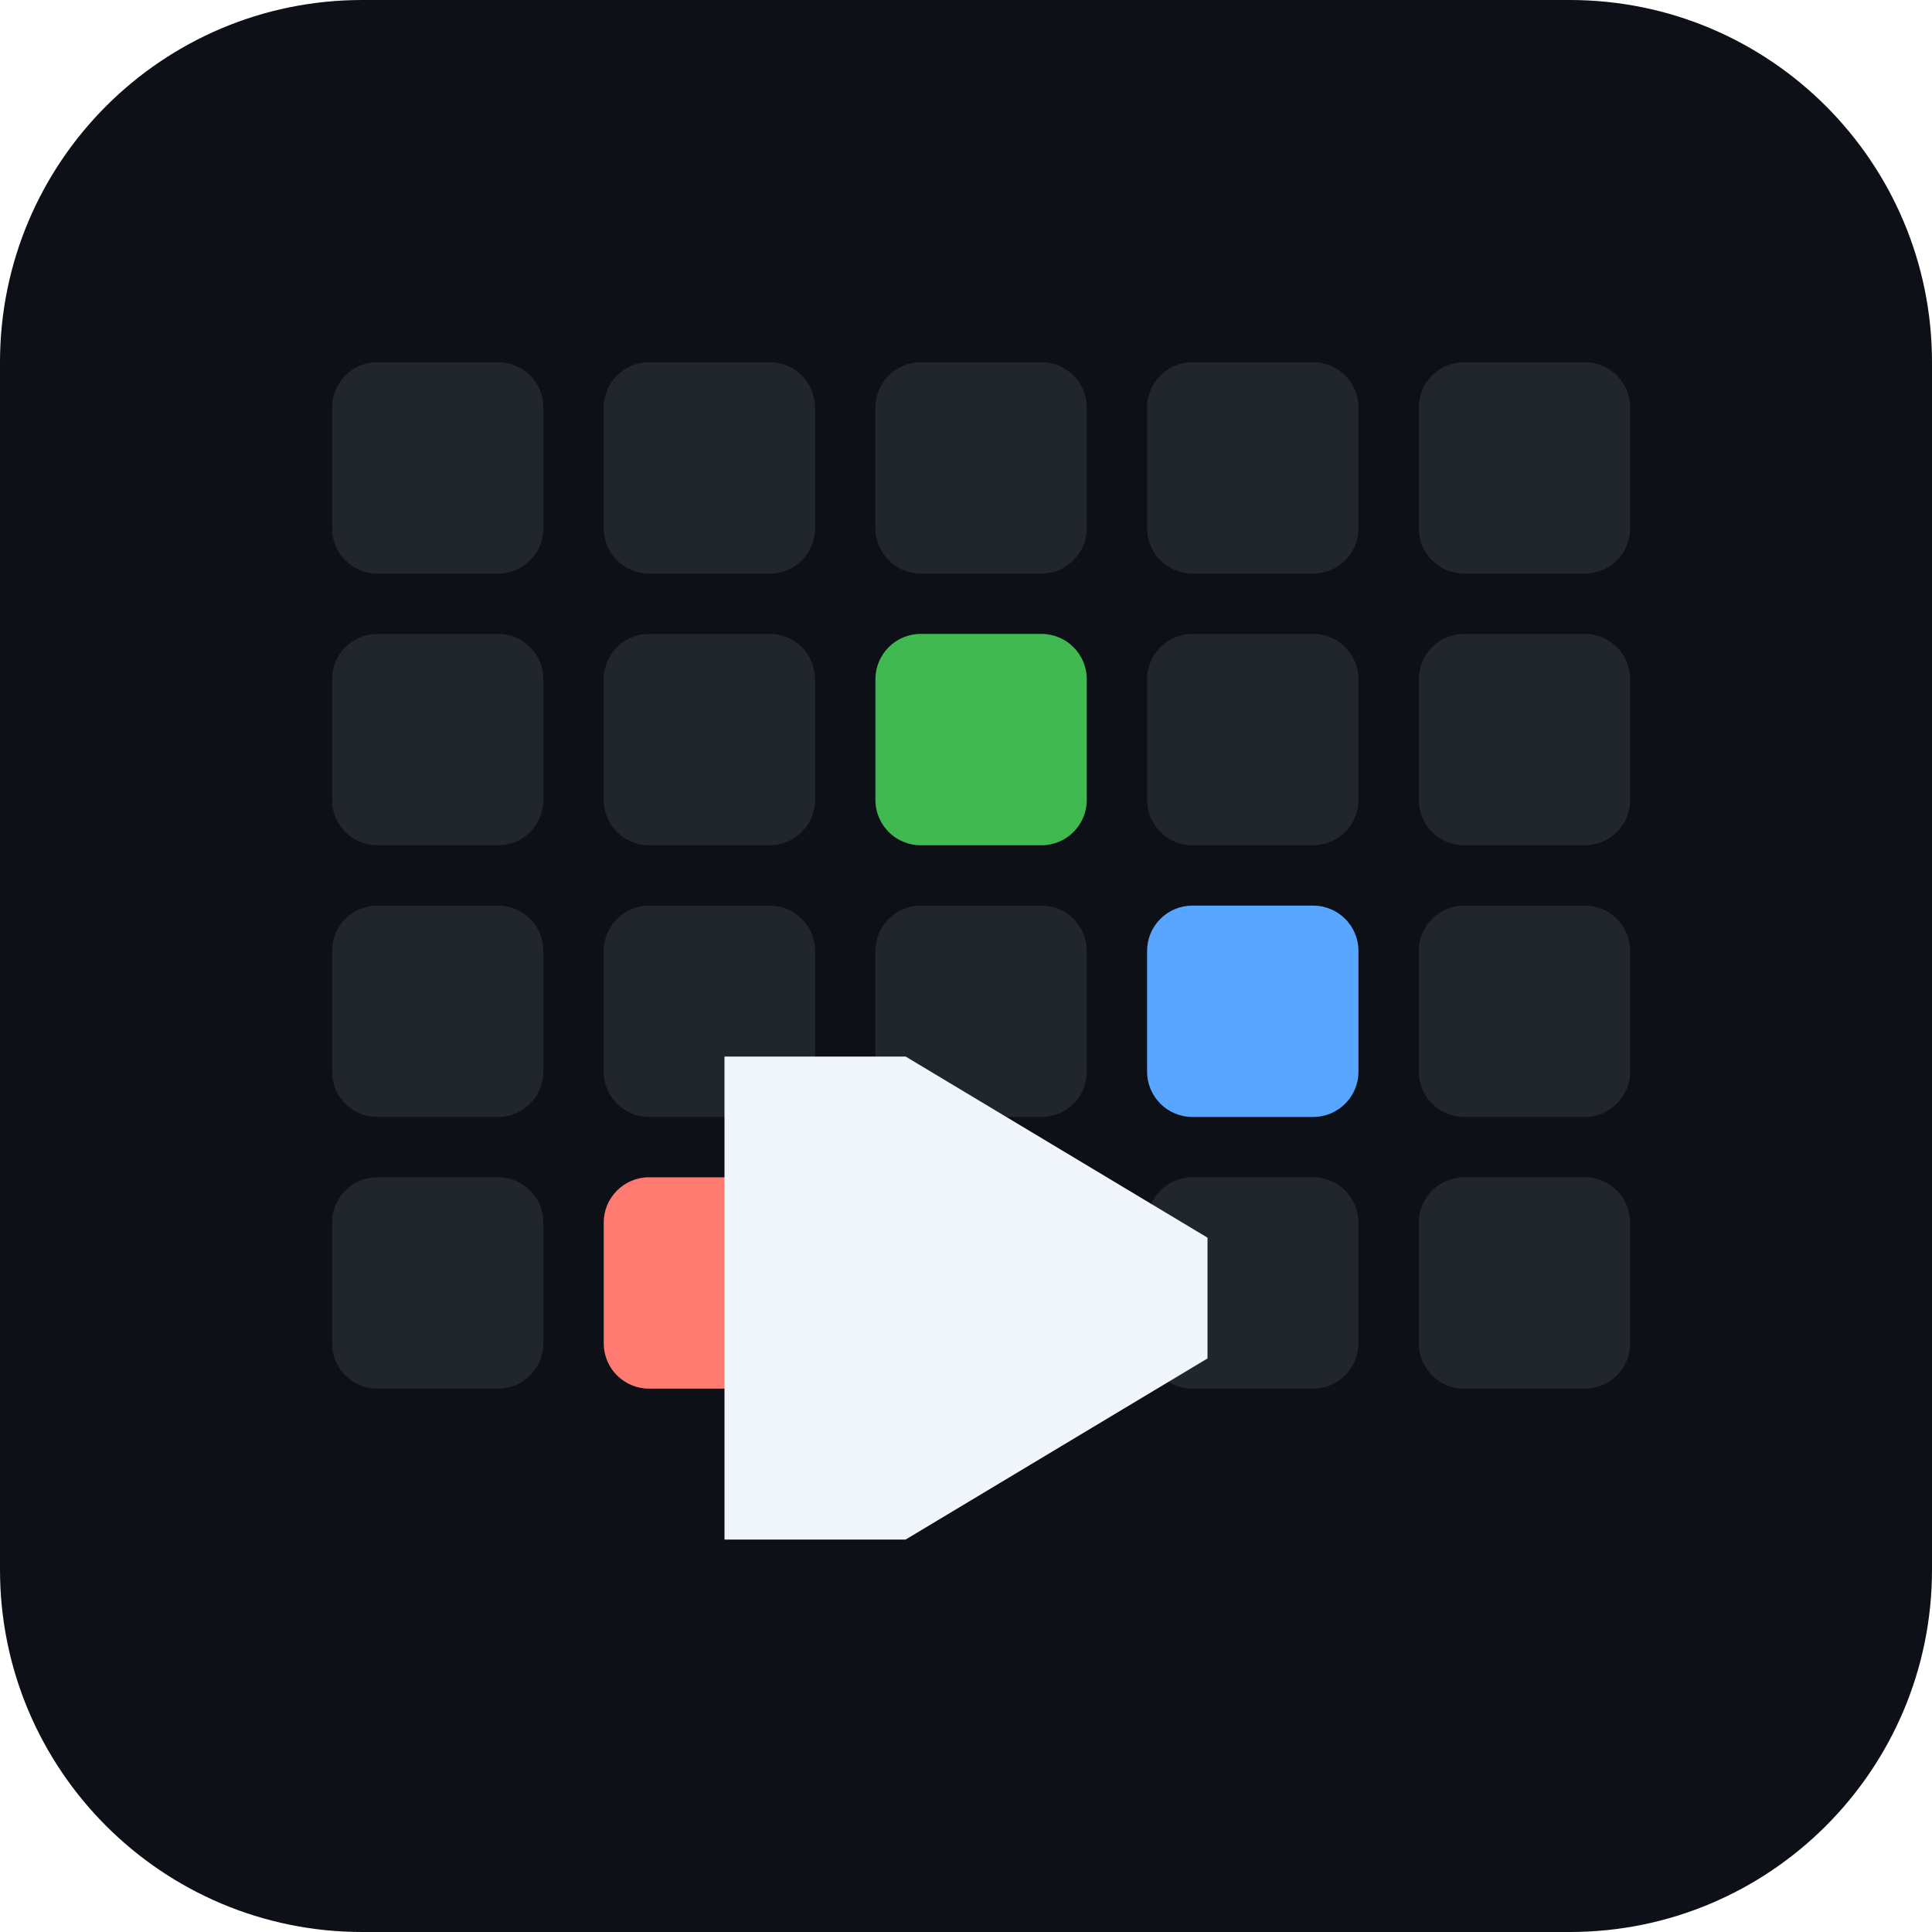
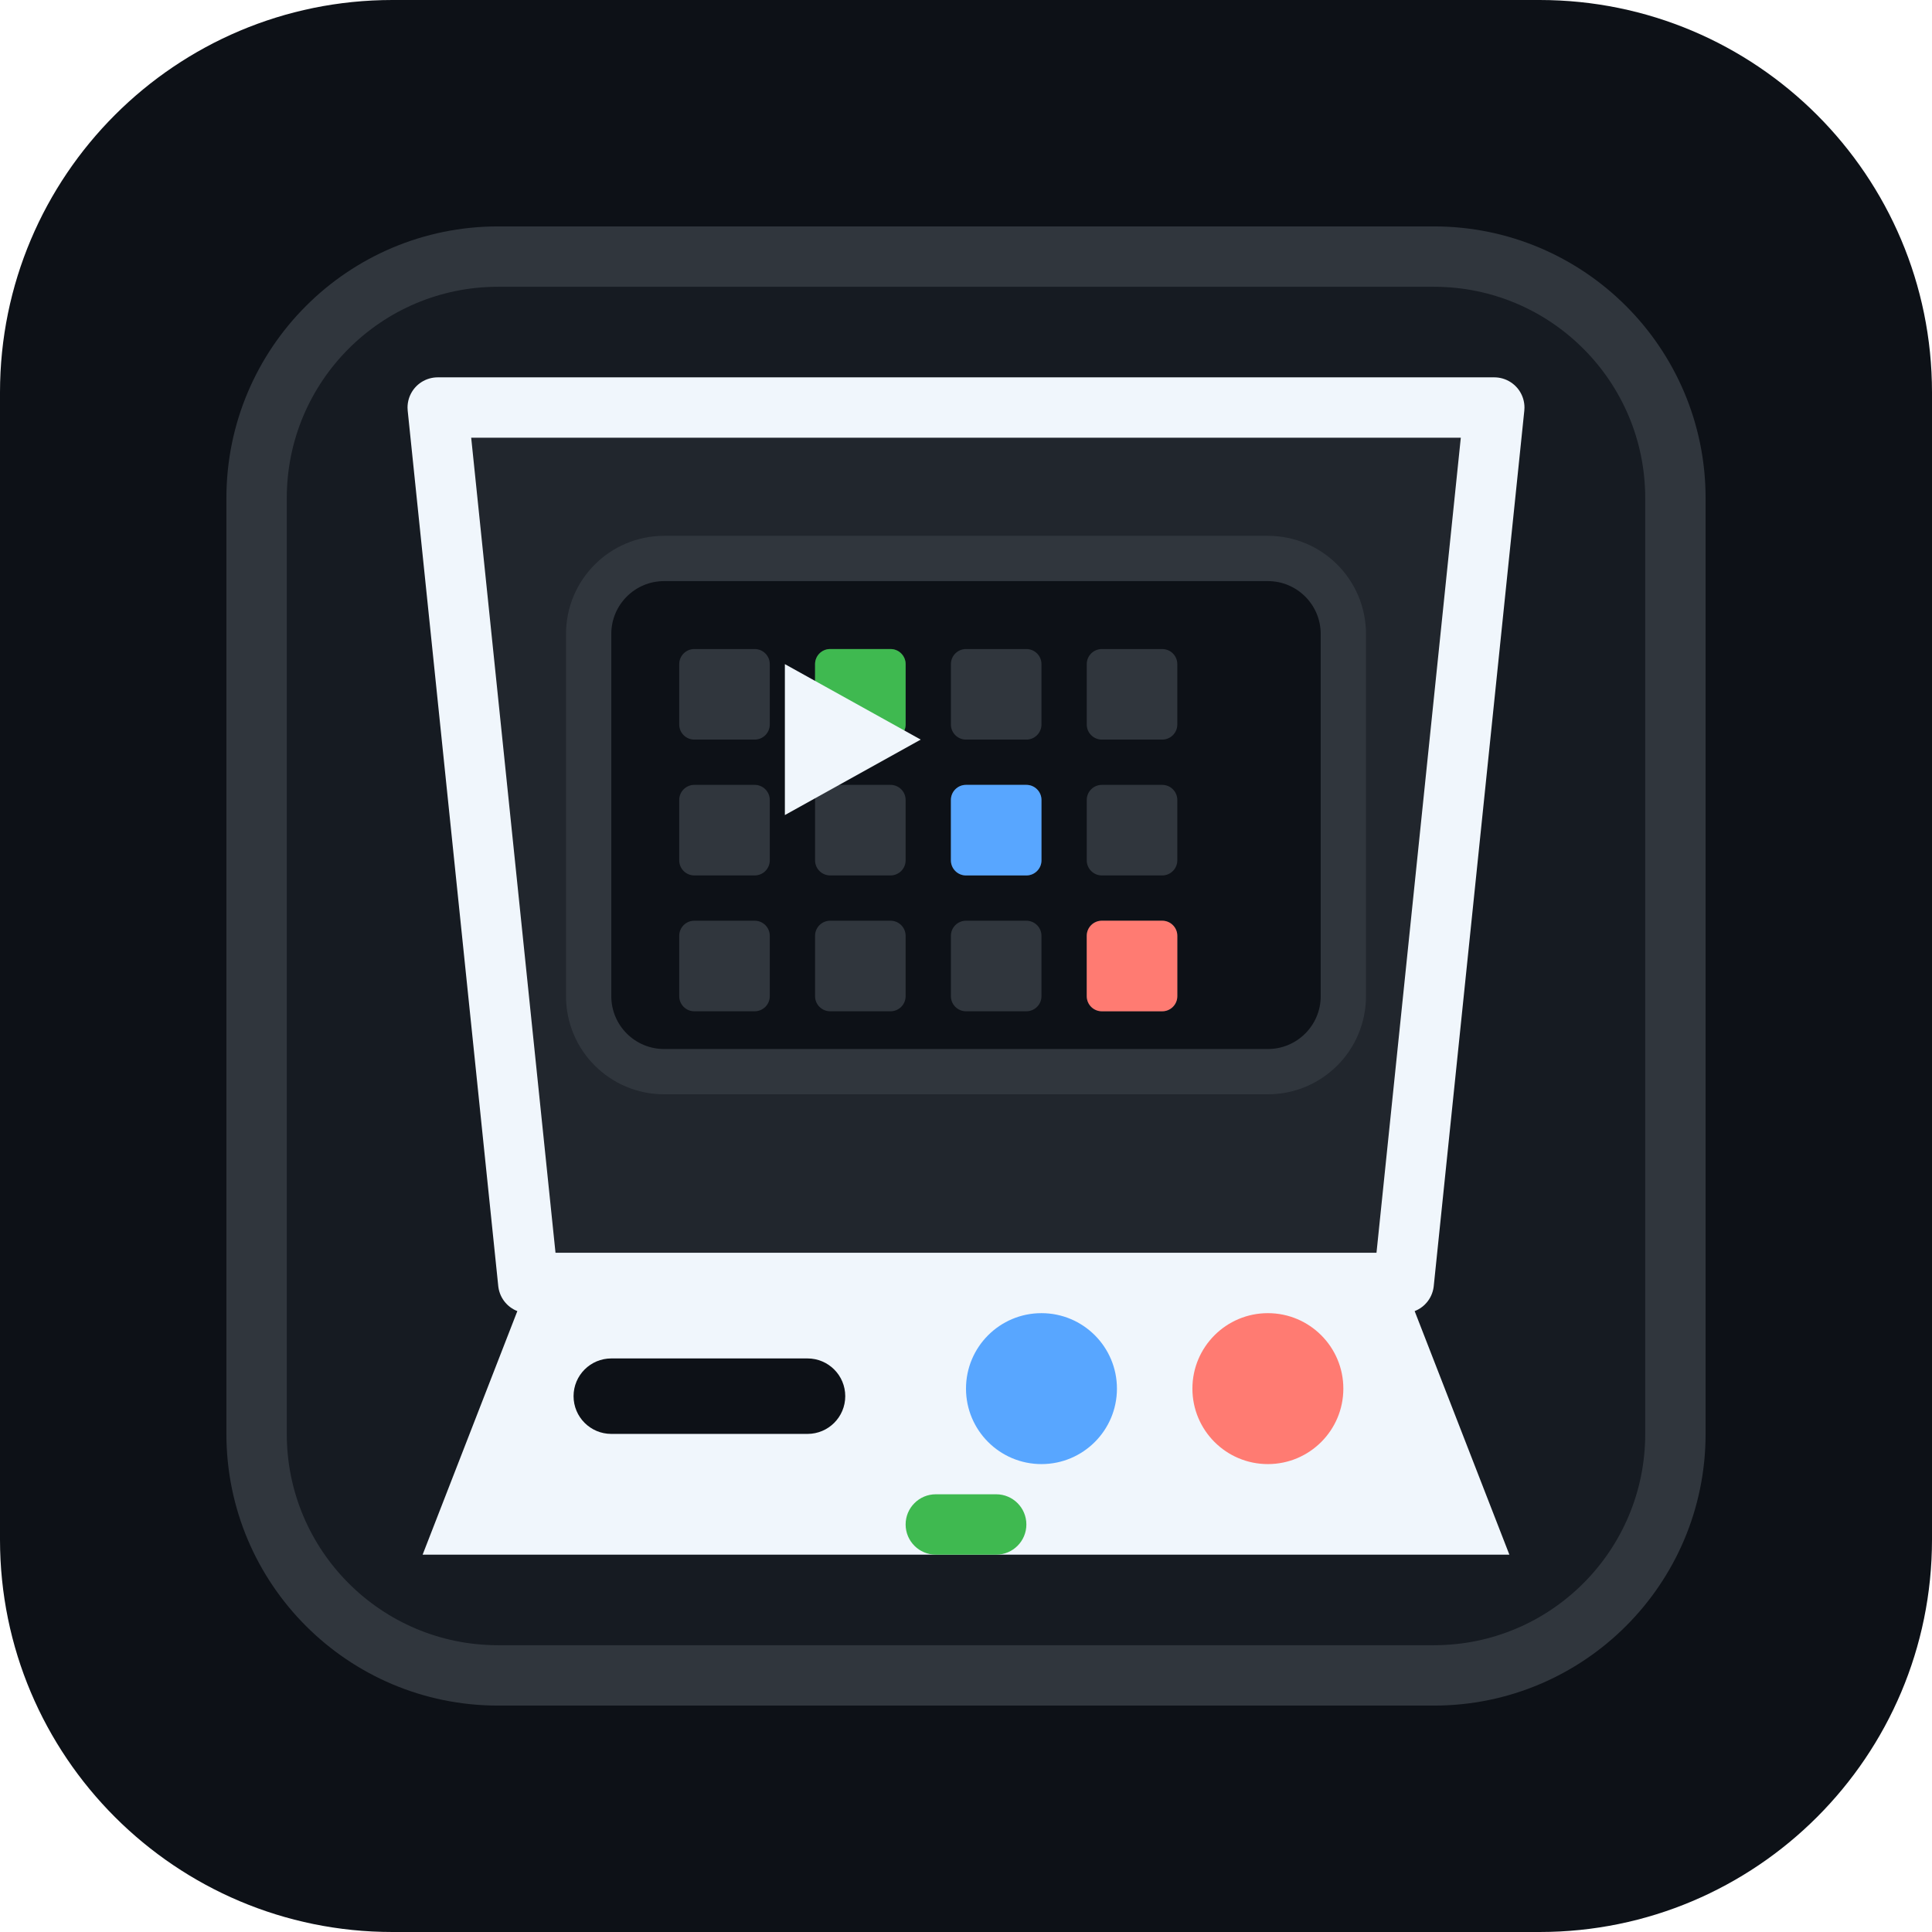
- <svg xmlns="http://www.w3.org/2000/svg" width="128" height="128" viewBox="0 0 128 128">
-   <rect width="128" height="128" rx="24" fill="#0d1117" />
-   <g fill="#21262d">
-     <rect x="22" y="24" width="14" height="14" rx="3" />
-     <rect x="40" y="24" width="14" height="14" rx="3" />
-     <rect x="58" y="24" width="14" height="14" rx="3" />
-     <rect x="76" y="24" width="14" height="14" rx="3" />
-     <rect x="94" y="24" width="14" height="14" rx="3" />
-     <rect x="22" y="42" width="14" height="14" rx="3" />
-     <rect x="40" y="42" width="14" height="14" rx="3" />
-     <rect x="58" y="42" width="14" height="14" rx="3" />
-     <rect x="76" y="42" width="14" height="14" rx="3" />
-     <rect x="94" y="42" width="14" height="14" rx="3" />
-     <rect x="22" y="60" width="14" height="14" rx="3" />
-     <rect x="40" y="60" width="14" height="14" rx="3" />
-     <rect x="58" y="60" width="14" height="14" rx="3" />
-     <rect x="76" y="60" width="14" height="14" rx="3" />
-     <rect x="94" y="60" width="14" height="14" rx="3" />
-     <rect x="22" y="78" width="14" height="14" rx="3" />
-     <rect x="40" y="78" width="14" height="14" rx="3" />
-     <rect x="58" y="78" width="14" height="14" rx="3" />
-     <rect x="76" y="78" width="14" height="14" rx="3" />
-     <rect x="94" y="78" width="14" height="14" rx="3" />
+ <svg xmlns="http://www.w3.org/2000/svg" width="128" height="128" viewBox="0 0 128 128" role="img" aria-labelledby="title desc">
+   <rect width="128" height="128" rx="26" fill="#0d1117" />
+   <rect x="17" y="17" width="94" height="94" rx="16" fill="#161b22" stroke="#30363d" stroke-width="4" />
+   <path d="M29 27h70l-6 58H35L29 27z" fill="#21262d" stroke="#f0f6fc" stroke-width="4" stroke-linejoin="round" />
+   <rect x="39" y="37" width="50" height="34" rx="5" fill="#0d1117" stroke="#30363d" stroke-width="3" />
+   <g fill="#30363d">
+     <rect x="45" y="43" width="6" height="6" rx="1" />
+     <rect x="54" y="43" width="6" height="6" rx="1" />
+     <rect x="63" y="43" width="6" height="6" rx="1" />
+     <rect x="72" y="43" width="6" height="6" rx="1" />
+     <rect x="45" y="52" width="6" height="6" rx="1" />
+     <rect x="54" y="52" width="6" height="6" rx="1" />
+     <rect x="63" y="52" width="6" height="6" rx="1" />
+     <rect x="72" y="52" width="6" height="6" rx="1" />
+     <rect x="45" y="61" width="6" height="6" rx="1" />
+     <rect x="54" y="61" width="6" height="6" rx="1" />
+     <rect x="63" y="61" width="6" height="6" rx="1" />
+     <rect x="72" y="61" width="6" height="6" rx="1" />
  </g>
-   <rect x="58" y="42" width="14" height="14" rx="3" fill="#3fb950" />
-   <rect x="76" y="60" width="14" height="14" rx="3" fill="#58a6ff" />
-   <rect x="40" y="78" width="14" height="14" rx="3" fill="#ff7b72" />
-   <path d="M48 102h12l20-12v-8L60 70H48v32z" fill="#f0f6fc" />
+   <rect x="54" y="43" width="6" height="6" rx="1" fill="#3fb950" />
+   <rect x="63" y="52" width="6" height="6" rx="1" fill="#58a6ff" />
+   <rect x="72" y="61" width="6" height="6" rx="1" fill="#ff7b72" />
+   <path d="M52 54 52 44 61 49z" fill="#f0f6fc" />
+   <path d="M35 85h58l7 18H28l7-18z" fill="#f0f6fc" />
+   <rect x="38" y="90" width="18" height="5" rx="2.5" fill="#0d1117" />
+   <circle cx="69" cy="92" r="5" fill="#58a6ff" />
+   <circle cx="84" cy="92" r="5" fill="#ff7b72" />
+   <rect x="60" y="99" width="8" height="4" rx="2" fill="#3fb950" />
</svg>
